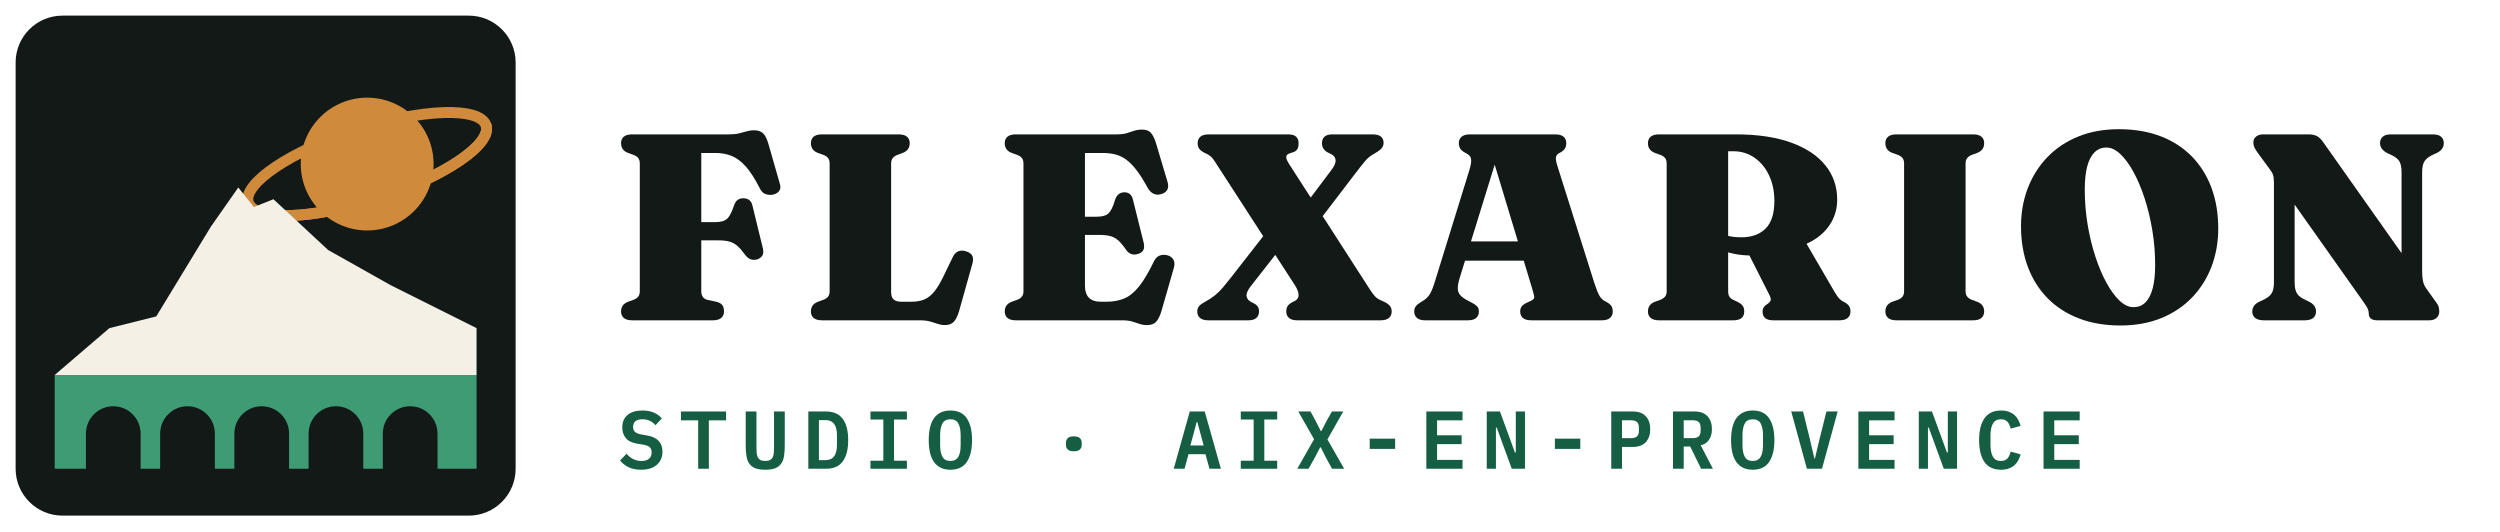
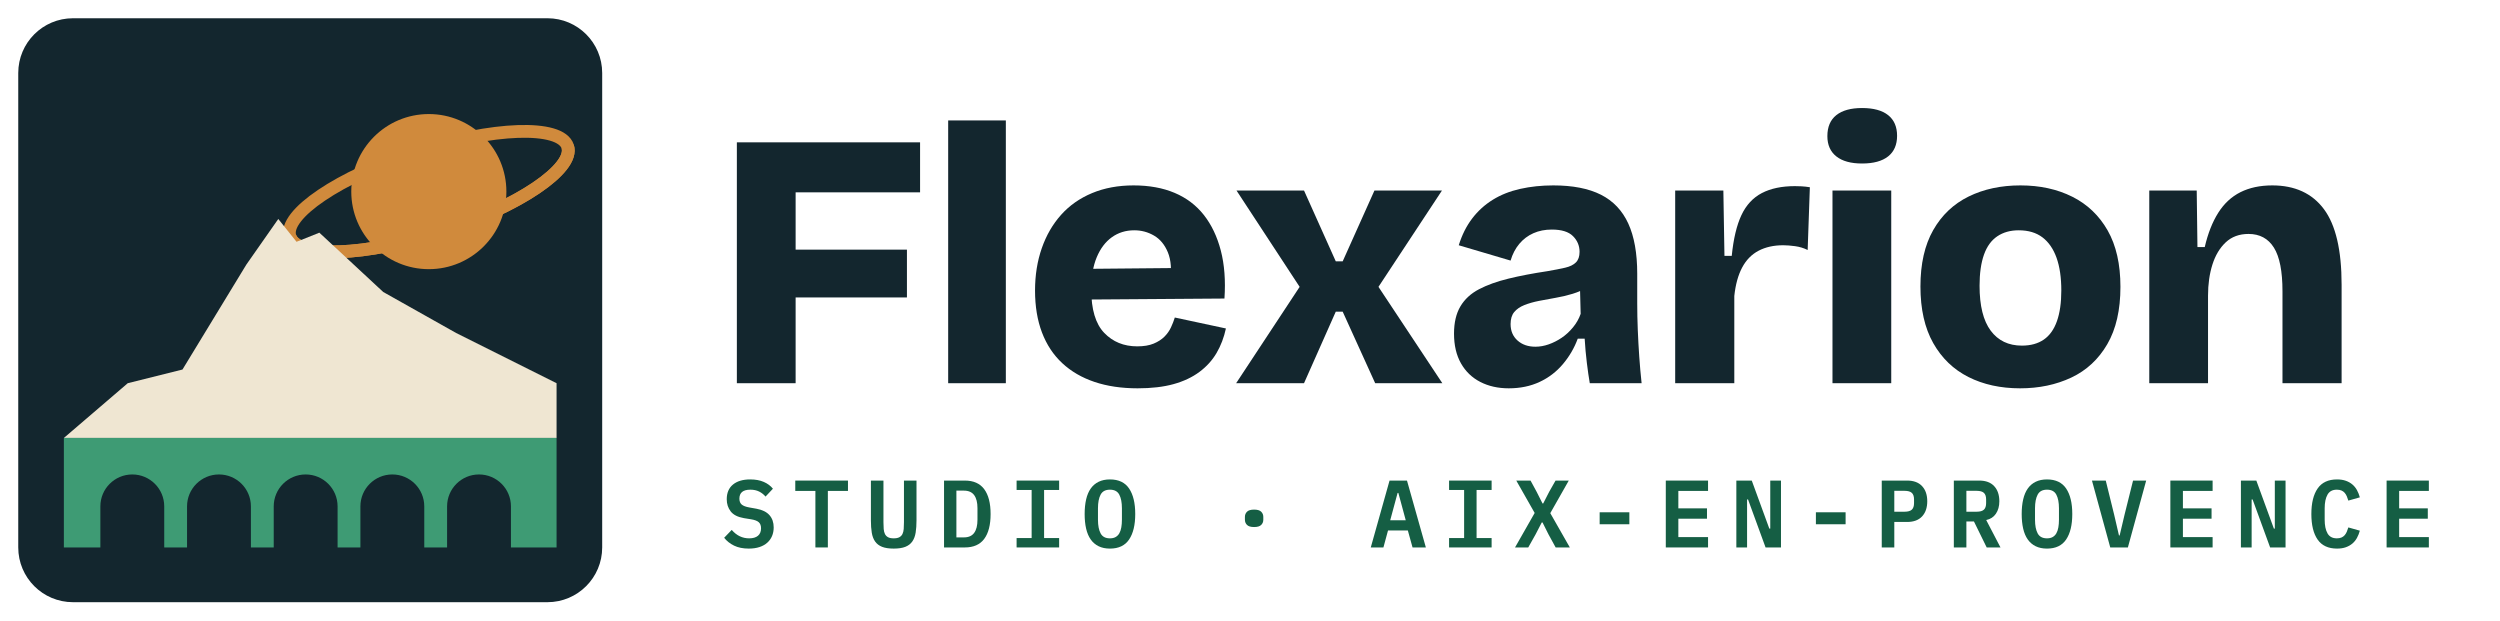
- <svg xmlns="http://www.w3.org/2000/svg" viewBox="0 0 320 68" width="320" height="68" role="img" aria-label="Flexarion Studio, Aix-en-Provence">
+ <svg xmlns="http://www.w3.org/2000/svg" viewBox="0 0 274 68" width="274" height="68" role="img" aria-label="Flexarion Studio, Aix-en-Provence">
  <g transform="translate(2 2)">
-     <rect width="64" height="64" rx="6" fill="#121917" />
+     <rect width="64" height="64" rx="6" fill="#13262E" />
    <g transform="translate(45 19) rotate(-18)">
      <ellipse rx="16" ry="4.6" fill="none" stroke="#D08A3C" stroke-width="1.4" />
    </g>
    <circle cx="45" cy="19" r="8.5" fill="#D08A3C" />
    <g transform="translate(45 19) rotate(-18)">
      <path d="M-16 0 A16 4.6 0 0 0 16 0" fill="none" stroke="#D08A3C" stroke-width="1.4" />
    </g>
-     <path d="M5 46 L12 40 L18 38.5 L25 27 L28.5 22 L30.5 24.5 L33 23.5 L40 30 L48 34.5 L59 40 V46 Z" fill="#F5F0E6" />
+     <path d="M5 46 L12 40 L18 38.5 L25 27 L28.5 22 L30.5 24.5 L33 23.5 L40 30 L48 34.5 L59 40 V46 Z" fill="#EFE6D2" />
    <path fill-rule="evenodd" d="M5 46 H59 V58 H5 Z M9 58 V53.5 A3.5 3.5 0 0 1 16 53.5 V58 Z M18.5 58 V53.5 A3.5 3.5 0 0 1 25.5 53.5 V58 Z M28 58 V53.5 A3.5 3.5 0 0 1 35 53.5 V58 Z M37.5 58 V53.5 A3.5 3.5 0 0 1 44.5 53.5 V58 Z M47 58 V53.5 A3.5 3.5 0 0 1 54 53.5 V58 Z" fill="#3E9B74" />
  </g>
-   <g fill="#121917">
-     <path transform="translate(78.00 41) scale(0.017 -0.017)" d="M901 1400Q946 1400 978 1408Q1010 1416 1036 1423.5Q1062 1431 1087 1431Q1134 1431 1157.5 1408Q1181 1385 1197 1330L1285 1023Q1294 992 1276 971Q1258 950 1225 945Q1200 942 1174.5 951Q1149 960 1133 993Q1077 1103 1025.5 1160Q974 1217 919 1238.5Q864 1260 798 1260L692 1260L692 218Q692 193 703.5 176Q715 159 743 153L804 140Q835 133 849 116Q863 99 863 66Q863 36 842.5 18Q822 0 779 0L172 0Q129 0 108.5 18Q88 36 88 66Q88 119 139 139L178 153Q204 162 216.5 177.5Q229 193 229 218L229 1182Q229 1207 216.5 1222.5Q204 1238 178 1247L139 1261Q88 1281 88 1334Q88 1365 108.5 1382.5Q129 1400 172 1400ZM527 739L794 739Q859 739 886.5 764.5Q914 790 939 866Q949 895 966.5 907Q984 919 1007 919Q1064 919 1077 865L1155 545Q1164 509 1153 489.5Q1142 470 1117 460Q1089 451 1065 459Q1041 467 1020 496Q990 537 964 560Q938 583 905 592.5Q872 602 819 602L527 602Z" />
-     <path transform="translate(102.30 41) scale(0.017 -0.017)" d="M781 1261L743 1247Q718 1238 705 1222.5Q692 1207 692 1182L692 214Q692 173 711.5 156.5Q731 140 768 140L845 140Q897 140 937 155Q977 170 1012.5 211Q1048 252 1086 331L1155 474Q1171 508 1196.5 519Q1222 530 1254 520Q1288 511 1301.5 488.5Q1315 466 1304 427L1204 70Q1188 16 1165 -10Q1142 -36 1095 -36Q1069 -36 1043.5 -27Q1018 -18 986 -9Q954 0 908 0L172 0Q129 0 108.5 18Q88 36 88 66Q88 119 139 139L178 153Q204 162 216.5 177.5Q229 193 229 218L229 1182Q229 1207 216.5 1222.5Q204 1238 178 1247L139 1261Q88 1281 88 1334Q88 1365 108.5 1382.5Q129 1400 172 1400L748 1400Q791 1400 811.5 1382.5Q832 1365 832 1334Q832 1281 781 1261Z" />
-     <path transform="translate(127.11 41) scale(0.017 -0.017)" d="M519 780L779 780Q842 780 869 805Q896 830 917 902Q927 935 945.5 949.5Q964 964 989 964Q1041 964 1054 906L1133 589Q1142 553 1133 532Q1124 511 1095 501Q1068 491 1044 498Q1020 505 1003 529Q971 576 944 600.5Q917 625 884 634Q851 643 799 643L519 643ZM88 1334Q88 1365 108.5 1382.5Q129 1400 172 1400L931 1400Q977 1400 1006.5 1409Q1036 1418 1062 1427Q1088 1436 1123 1436Q1167 1436 1189 1411Q1211 1386 1228 1330L1313 1045Q1324 1010 1313.5 986.5Q1303 963 1272 952Q1237 940 1209.5 952.5Q1182 965 1164 998Q1120 1079 1081 1130Q1042 1181 1003 1209.5Q964 1238 921 1249Q878 1260 825 1260L692 1260L692 260Q692 200 722 170Q752 140 808 140L855 140Q929 140 987 164Q1045 188 1098 253.5Q1151 319 1211 443Q1226 475 1251 486Q1276 497 1307 491Q1341 484 1356.5 459.5Q1372 435 1362 397L1268 70Q1252 16 1229 -10Q1206 -36 1159 -36Q1128 -36 1103 -27Q1078 -18 1047.5 -9Q1017 0 972 0L172 0Q129 0 108.5 18Q88 36 88 66Q88 119 139 139L178 153Q204 162 216.5 177.5Q229 193 229 218L229 1182Q229 1207 216.5 1222.5Q204 1238 178 1247L139 1261Q88 1281 88 1334Z" />
-     <path transform="translate(152.79 41) scale(0.017 -0.017)" d="M1327 232Q1347 201 1362 184Q1377 167 1394 158Q1411 149 1435 139Q1462 127 1476.5 109.5Q1491 92 1491 66Q1491 36 1470.5 18Q1450 0 1407 0L781 0Q738 0 717.5 18Q697 36 697 66Q697 95 711 112Q725 129 754 142Q776 151 784.5 167.5Q793 184 787.5 208.5Q782 233 763 263L167 1184Q154 1205 142.5 1219Q131 1233 117 1242.5Q103 1252 82 1261Q53 1276 41.5 1292Q30 1308 30 1334Q30 1365 50.5 1382.5Q71 1400 114 1400L710 1400Q754 1400 772 1382Q790 1364 790 1334Q790 1307 781.5 1290.5Q773 1274 750 1266L723 1257Q699 1249 697 1231.5Q695 1214 719 1176ZM894 683L732 726L1038 1133Q1072 1178 1068.5 1208Q1065 1238 1032 1253L1011 1263Q991 1273 978.5 1290.5Q966 1308 966 1334Q966 1365 985 1382.5Q1004 1400 1045 1400L1346 1400Q1430 1400 1430 1336Q1430 1310 1411.5 1291.5Q1393 1273 1359 1254Q1321 1235 1290 1198Q1259 1161 1202 1086ZM602 734L762 681L430 257Q393 209 398.5 180.5Q404 152 433 138L447 131Q470 120 481 105.5Q492 91 492 66Q492 36 472 18Q452 0 412 0L110 0Q68 0 47.5 18Q27 36 27 66Q27 89 39.5 105Q52 121 85 139Q128 162 160 188Q192 214 219 246Q246 278 276 316Z" />
-     <path transform="translate(180.56 41) scale(0.017 -0.017)" d="M355 594L936 594L937 449L353 449ZM514 66Q514 36 494 18Q474 0 431 0L110 0Q68 0 47.5 18Q27 36 27 66Q27 88 37 103Q47 118 71 133L92 146Q125 166 144 196Q163 226 185 299L442 1130Q460 1189 455 1216Q450 1243 414 1260Q386 1274 374.5 1291.5Q363 1309 363 1334Q363 1365 384 1382.5Q405 1400 448 1400L1088 1400Q1131 1400 1151.5 1382.5Q1172 1365 1172 1334Q1172 1307 1159.5 1290Q1147 1273 1124 1262Q1099 1250 1094.5 1230Q1090 1210 1104 1166L1382 285Q1403 219 1420 188Q1437 157 1464 144Q1499 126 1510.5 109.5Q1522 93 1522 66Q1522 36 1501.5 18Q1481 0 1438 0L909 0Q865 0 845 18Q825 36 825 66Q825 91 837.5 106Q850 121 876 133L908 148Q934 160 930.5 180Q927 200 913 246L617 1225L659 1256L371 324Q355 273 355 241.5Q355 210 374.5 188.5Q394 167 437 145L464 131Q487 119 500.5 105Q514 91 514 66Z" />
-     <path transform="translate(209.44 41) scale(0.017 -0.017)" d="M1513 909Q1513 817 1470 740.5Q1427 664 1347 611.5Q1267 559 1155 539Q1102 529 1059 517.5Q1016 506 972.5 497Q929 488 873 488Q811 488 759 496.5Q707 505 665.5 521Q624 537 589 558L590 682Q617 663 646 650.5Q675 638 710 631.5Q745 625 790 625Q908 625 974 691Q1040 757 1040 898Q1040 1007 1000 1091.5Q960 1176 890 1224.5Q820 1273 731 1273L692 1273L692 218Q692 193 701.5 178Q711 163 733 153L762 139Q792 124 802.5 108Q813 92 813 66Q813 0 729 0L172 0Q129 0 108.5 18Q88 36 88 66Q88 119 139 139L178 153Q204 163 216.5 178Q229 193 229 218L229 1182Q229 1207 216.5 1222.5Q204 1238 178 1247L139 1261Q88 1281 88 1334Q88 1365 108.5 1382.5Q129 1400 172 1400L749 1400Q996 1400 1166.5 1338Q1337 1276 1425 1165.5Q1513 1055 1513 909ZM825 542L1273 592L1496 209Q1514 179 1528.5 163.5Q1543 148 1566 137Q1590 125 1601.5 108.5Q1613 92 1613 66Q1613 36 1592.5 18Q1572 0 1529 0L1031 0Q951 0 951 66Q951 82 957.5 94.5Q964 107 979 117L992 126Q1010 140 1012.5 153Q1015 166 1002 192Z" />
-     <path transform="translate(239.83 41) scale(0.017 -0.017)" d="M692 218Q692 193 705 177.5Q718 162 743 153L781 139Q832 119 832 66Q832 36 811.5 18Q791 0 748 0L172 0Q129 0 108.5 18Q88 36 88 66Q88 119 139 139L178 153Q204 162 216.5 177.5Q229 193 229 218L229 1182Q229 1207 216.5 1222.5Q204 1238 178 1247L139 1261Q88 1281 88 1334Q88 1365 108.5 1382.5Q129 1400 172 1400L748 1400Q791 1400 811.5 1382.5Q832 1365 832 1334Q832 1281 781 1261L743 1247Q718 1238 705 1222.5Q692 1207 692 1182Z" />
-     <path transform="translate(257.67 41) scale(0.017 -0.017)" d="M797 1439Q972 1439 1110.5 1386Q1249 1333 1346 1234Q1443 1135 1494 997.5Q1545 860 1545 691Q1545 538 1494.5 405Q1444 272 1348 172Q1252 72 1115.5 16.5Q979 -39 809 -39Q635 -39 496.5 14Q358 67 260.5 166Q163 265 111.5 402.5Q60 540 60 709Q60 862 111 995Q162 1128 258 1228Q354 1328 490.5 1383.5Q627 1439 797 1439ZM1070 416Q1070 550 1048.5 679Q1027 808 990 920.5Q953 1033 906 1118.5Q859 1204 807 1252.5Q755 1301 704 1301Q650 1301 613.5 1265Q577 1229 558.5 1159Q540 1089 540 985Q540 850 561.5 721Q583 592 620 479.5Q657 367 704 281.5Q751 196 802.5 147.5Q854 99 906 99Q961 99 997 135Q1033 171 1051.5 241Q1070 311 1070 416Z" />
-     <path transform="translate(287.17 41) scale(0.017 -0.017)" d="M546 66Q546 36 526 18.5Q506 1 463 0L150 0Q108 1 87 18.5Q66 36 66 66Q66 117 123 142L145 152Q191 173 210 200.5Q229 228 229 286L229 1037Q229 1074 222.5 1094.5Q216 1115 190 1148L113 1253Q91 1283 82.5 1300.5Q74 1318 74 1337Q74 1367 94.5 1383.5Q115 1400 148 1400L489 1400Q528 1400 553 1387Q578 1374 603 1337L1249 422L1190 248L1190 1114Q1190 1170 1173 1198Q1156 1226 1106 1248L1085 1258Q1028 1286 1028 1334Q1028 1365 1048.5 1382.5Q1069 1400 1111 1400L1424 1400Q1467 1400 1487.5 1382.5Q1508 1365 1508 1334Q1508 1284 1451 1258L1429 1248Q1384 1228 1364.5 1200.5Q1345 1173 1345 1114L1345 364Q1345 325 1351.5 294.5Q1358 264 1376 240L1438 153Q1464 120 1469 102.5Q1474 85 1474 66Q1474 36 1453.5 18Q1433 0 1399 0L1007 0Q943 0 943 52Q943 70 935.5 87Q928 104 895 150L245 1069L385 1156L385 285Q385 231 402 203Q419 175 469 152L490 142Q546 116 546 66Z" />
+   <g fill="#13262E">
+     <path transform="translate(78.00 42) scale(0.04 -0.04)" d="M69 0L69 660L230 660L230 0ZM148 235L148 366L535 366L535 235ZM148 523L148 660L571 660L571 523Z" />
+     <path transform="translate(101.44 42) scale(0.04 -0.04)" d="M62 0L62 720L220 720L220 0Z" />
+     <path transform="translate(112.16 42) scale(0.04 -0.04)" d="M313 -14Q247 -14 195 3.5Q143 21 106.5 55Q70 89 51 139Q32 189 32 254Q32 317 50.5 370Q69 423 103.5 461.5Q138 500 188.5 521Q239 542 302 542Q366 542 414.5 521.5Q463 501 494.5 461Q526 421 541 363.5Q556 306 551 232L138 229L138 313L459 316L402 277Q409 327 396 358.5Q383 390 358 404.5Q333 419 304 419Q269 419 242.5 400Q216 381 201 345Q186 309 186 257Q186 175 221.5 138Q257 101 312 101Q339 101 357 108.5Q375 116 386.5 127.5Q398 139 404.5 153Q411 167 415 180L555 150Q547 113 529.5 83Q512 53 482.5 31Q453 9 411.5 -2.5Q370 -14 313 -14Z" />
+     <path transform="translate(135.04 42) scale(0.04 -0.04)" d="M11 0L185 264L12 528L197 528L284 334L303 334L390 528L575 528L401 264L576 0L392 0L303 196L284 196L197 0Z" />
+     <path transform="translate(157.92 42) scale(0.04 -0.04)" d="M186 -14Q142 -14 108 3.5Q74 21 55 54.5Q36 88 36 136Q36 181 53.5 210.5Q71 240 104.5 257.5Q138 275 185 286.5Q232 298 292 307Q321 312 340.5 316.5Q360 321 370 331Q380 341 380 360Q380 385 362 403Q344 421 304 421Q276 421 253.5 411Q231 401 215 382Q199 363 191 336L49 378Q62 420 85.5 451Q109 482 142 502.5Q175 523 217.5 532.5Q260 542 308 542Q388 542 438.5 516.5Q489 491 513.5 437.5Q538 384 538 300L538 219Q538 183 539.5 146.5Q541 110 543.5 73.5Q546 37 550 0L408 0Q404 23 400 55.5Q396 88 394 122L375 122Q361 84 334.5 52.5Q308 21 270.5 3.5Q233 -14 186 -14ZM259 100Q277 100 295.5 106.5Q314 113 331 124.5Q348 136 362 153Q376 170 383 190L381 269L403 264Q384 252 361 245Q338 238 314.5 234Q291 230 268.5 225.5Q246 221 228.5 214Q211 207 201 195Q191 183 191 162Q191 134 210 117Q229 100 259 100Z" />
+     <path transform="translate(181.12 42) scale(0.04 -0.04)" d="M62 0L62 245L62 528L194 528L197 349L217 349Q224 419 243.5 460.5Q263 502 299.5 521Q336 540 390 540Q398 540 408 539.5Q418 539 431 537L425 365Q409 373 390.5 375.5Q372 378 358 378Q319 378 290.5 363Q262 348 245.5 317Q229 286 224 239L224 0Z" />
+     <path transform="translate(198.36 42) scale(0.04 -0.04)" d="M62 0L62 528L223 528L223 0ZM143 602Q97 602 72.5 621.5Q48 641 48 677Q48 715 72.5 734.5Q97 754 143 754Q190 754 214.5 734.5Q239 715 239 678Q239 641 214.5 621.5Q190 602 143 602Z" />
+     <path transform="translate(209.20 42) scale(0.04 -0.04)" d="M305 -14Q225 -14 163.5 17Q102 48 67 110Q32 172 32 265Q32 358 67 419.5Q102 481 164 511.5Q226 542 306 542Q386 542 448 511Q510 480 545 418.5Q580 357 580 264Q580 169 544 107Q508 45 445.5 15.5Q383 -14 305 -14ZM310 103Q346 103 370 119.5Q394 136 406 170Q418 204 418 254Q418 307 405 343.5Q392 380 366.5 399.5Q341 419 301 419Q267 419 242.5 402.5Q218 386 206 352Q194 318 194 267Q194 185 224.5 144Q255 103 310 103Z" />
+     <path transform="translate(233.08 42) scale(0.04 -0.04)" d="M62 0L62 318L62 528L192 528L194 373L214 373Q227 429 251 467Q275 505 312 523.5Q349 542 399 542Q492 542 540.5 477Q589 412 589 270L589 0L427 0L427 252Q427 334 403.5 371.5Q380 409 334 409Q296 409 271.5 386Q247 363 235 325Q223 287 223 240L223 0Z" />
  </g>
  <g fill="#155E44">
    <path transform="translate(79.00 60) scale(0.0105 -0.0105)" d="M292 -12Q202 -12 138.5 19Q75 50 35 101L114 183Q153 138 198.5 116.5Q244 95 296 95Q356 95 388 122Q420 149 420 200Q420 242 396 263.5Q372 285 315 294L241 306Q144 323 103 376.5Q62 430 62 503Q62 603 127 656.5Q192 710 307 710Q389 710 448.5 684Q508 658 544 613L467 531Q439 564 400 583.5Q361 603 308 603Q194 603 194 509Q194 469 218 448Q242 427 300 417L373 404Q464 387 508 337Q552 287 552 209Q552 160 535 119.5Q518 79 485 49.5Q452 20 403.5 4Q355 -12 292 -12Z" />
    <path transform="translate(86.90 60) scale(0.0105 -0.0105)" d="M365 590L365 0L235 0L235 590L25 590L25 698L575 698L575 590Z" />
    <path transform="translate(94.80 60) scale(0.0105 -0.0105)" d="M193 698L193 263Q193 224 195.5 193Q198 162 208.5 140.5Q219 119 240.5 107Q262 95 300 95Q338 95 359.5 107Q381 119 391.5 140.5Q402 162 404.5 193Q407 224 407 263L407 698L538 698L538 283Q538 209 529 154Q520 99 494 62Q468 25 421.5 6.5Q375 -12 300 -12Q225 -12 178.5 6.5Q132 25 106 62Q80 99 71 154Q62 209 62 283L62 698Z" />
    <path transform="translate(102.70 60) scale(0.0105 -0.0105)" d="M73 698L290 698Q426 698 492.5 608Q559 518 559 349Q559 179 492.5 89.5Q426 0 290 0L73 0ZM281 105Q353 105 387.5 152Q422 199 422 289L422 410Q422 499 387.5 546Q353 593 281 593L202 593L202 105Z" />
    <path transform="translate(110.60 60) scale(0.0105 -0.0105)" d="M78 0L78 98L235 98L235 600L78 600L78 698L522 698L522 600L365 600L365 98L522 98L522 0Z" />
    <path transform="translate(118.50 60) scale(0.0105 -0.0105)" d="M300 -12Q232 -12 182 12.5Q132 37 99.5 83Q67 129 51.5 196Q36 263 36 349Q36 434 51.5 501.5Q67 569 99.5 615Q132 661 182 685.5Q232 710 300 710Q436 710 500 615Q564 520 564 349Q564 178 500 83Q436 -12 300 -12ZM300 95Q335 95 359 108.5Q383 122 397.5 147Q412 172 418.5 208.5Q425 245 425 290L425 409Q425 499 397.5 551Q370 603 300 603Q230 603 202.5 551Q175 499 175 409L175 289Q175 199 202.5 147Q230 95 300 95Z" />
    <path transform="translate(134.30 60) scale(0.0105 -0.0105)" d="M300 213Q248 213 226 235Q204 257 204 289L204 319Q204 351 226 373Q248 395 300 395Q352 395 374 373Q396 351 396 319L396 289Q396 257 374 235Q352 213 300 213Z" />
    <path transform="translate(150.10 60) scale(0.0105 -0.0105)" d="M449 0L400 177L193 177L145 0L13 0L209 698L391 698L588 0ZM301 569L293 569L216 284L378 284Z" />
    <path transform="translate(158.00 60) scale(0.0105 -0.0105)" d="M78 0L78 98L235 98L235 600L78 600L78 698L522 698L522 600L365 600L365 98L522 98L522 0Z" />
    <path transform="translate(165.90 60) scale(0.0105 -0.0105)" d="M586 0L438 0L362 139L301 261L293 261L230 139L152 0L14 0L219 360L27 698L176 698L240 580L301 459L308 459L370 580L437 698L575 698L382 358Z" />
    <path transform="translate(173.80 60) scale(0.0105 -0.0105)" d="M145 242L145 367L455 367L455 242Z" />
    <path transform="translate(181.70 60) scale(0.0105 -0.0105)" d="M83 0L83 698L524 698L524 590L214 590L214 408L513 408L513 300L214 300L214 108L524 108L524 0Z" />
    <path transform="translate(189.60 60) scale(0.0105 -0.0105)" d="M189 501L179 501L179 0L67 0L67 698L228 698L411 197L421 197L421 698L533 698L533 0L372 0Z" />
    <path transform="translate(197.50 60) scale(0.0105 -0.0105)" d="M145 242L145 367L455 367L455 242Z" />
    <path transform="translate(205.40 60) scale(0.0105 -0.0105)" d="M80 0L80 698L345 698Q447 698 501 640Q555 582 555 482Q555 382 501 324Q447 266 345 266L211 266L211 0ZM211 373L318 373Q371 373 394 394.5Q417 416 417 463L417 501Q417 548 394 569.5Q371 591 318 591L211 591Z" />
    <path transform="translate(213.30 60) scale(0.0105 -0.0105)" d="M211 0L80 0L80 698L345 698Q447 698 501 640Q555 582 555 482Q555 405 519.5 352.5Q484 300 418 286L567 0L423 0L290 271L211 271ZM318 373Q371 373 394 394.5Q417 416 417 463L417 501Q417 548 394 569.5Q371 591 318 591L211 591L211 373Z" />
    <path transform="translate(221.20 60) scale(0.0105 -0.0105)" d="M300 -12Q232 -12 182 12.5Q132 37 99.5 83Q67 129 51.5 196Q36 263 36 349Q36 434 51.5 501.5Q67 569 99.5 615Q132 661 182 685.5Q232 710 300 710Q436 710 500 615Q564 520 564 349Q564 178 500 83Q436 -12 300 -12ZM300 95Q335 95 359 108.5Q383 122 397.5 147Q412 172 418.5 208.5Q425 245 425 290L425 409Q425 499 397.5 551Q370 603 300 603Q230 603 202.5 551Q175 499 175 409L175 289Q175 199 202.5 147Q230 95 300 95Z" />
    <path transform="translate(229.10 60) scale(0.0105 -0.0105)" d="M208 0L17 698L161 698L248 345L299 125L306 125L358 345L446 698L583 698L392 0Z" />
    <path transform="translate(237.00 60) scale(0.0105 -0.0105)" d="M83 0L83 698L524 698L524 590L214 590L214 408L513 408L513 300L214 300L214 108L524 108L524 0Z" />
    <path transform="translate(244.90 60) scale(0.0105 -0.0105)" d="M189 501L179 501L179 0L67 0L67 698L228 698L411 197L421 197L421 698L533 698L533 0L372 0Z" />
    <path transform="translate(252.80 60) scale(0.0105 -0.0105)" d="M318 -12Q181 -12 115.5 82Q50 176 50 349Q50 521 115.5 615.5Q181 710 318 710Q370 710 409.5 696Q449 682 478 657.5Q507 633 526 598.5Q545 564 556 523L436 489Q429 513 420 534Q411 555 397.5 570.5Q384 586 364 594.5Q344 603 316 603Q248 603 218.5 551Q189 499 189 409L189 289Q189 199 218.5 147Q248 95 316 95Q344 95 364 103.5Q384 112 397.5 127.5Q411 143 420 164Q429 185 436 209L556 175Q545 134 526 99.5Q507 65 478 40.5Q449 16 409.5 2Q370 -12 318 -12Z" />
    <path transform="translate(260.70 60) scale(0.0105 -0.0105)" d="M83 0L83 698L524 698L524 590L214 590L214 408L513 408L513 300L214 300L214 108L524 108L524 0Z" />
  </g>
</svg>
